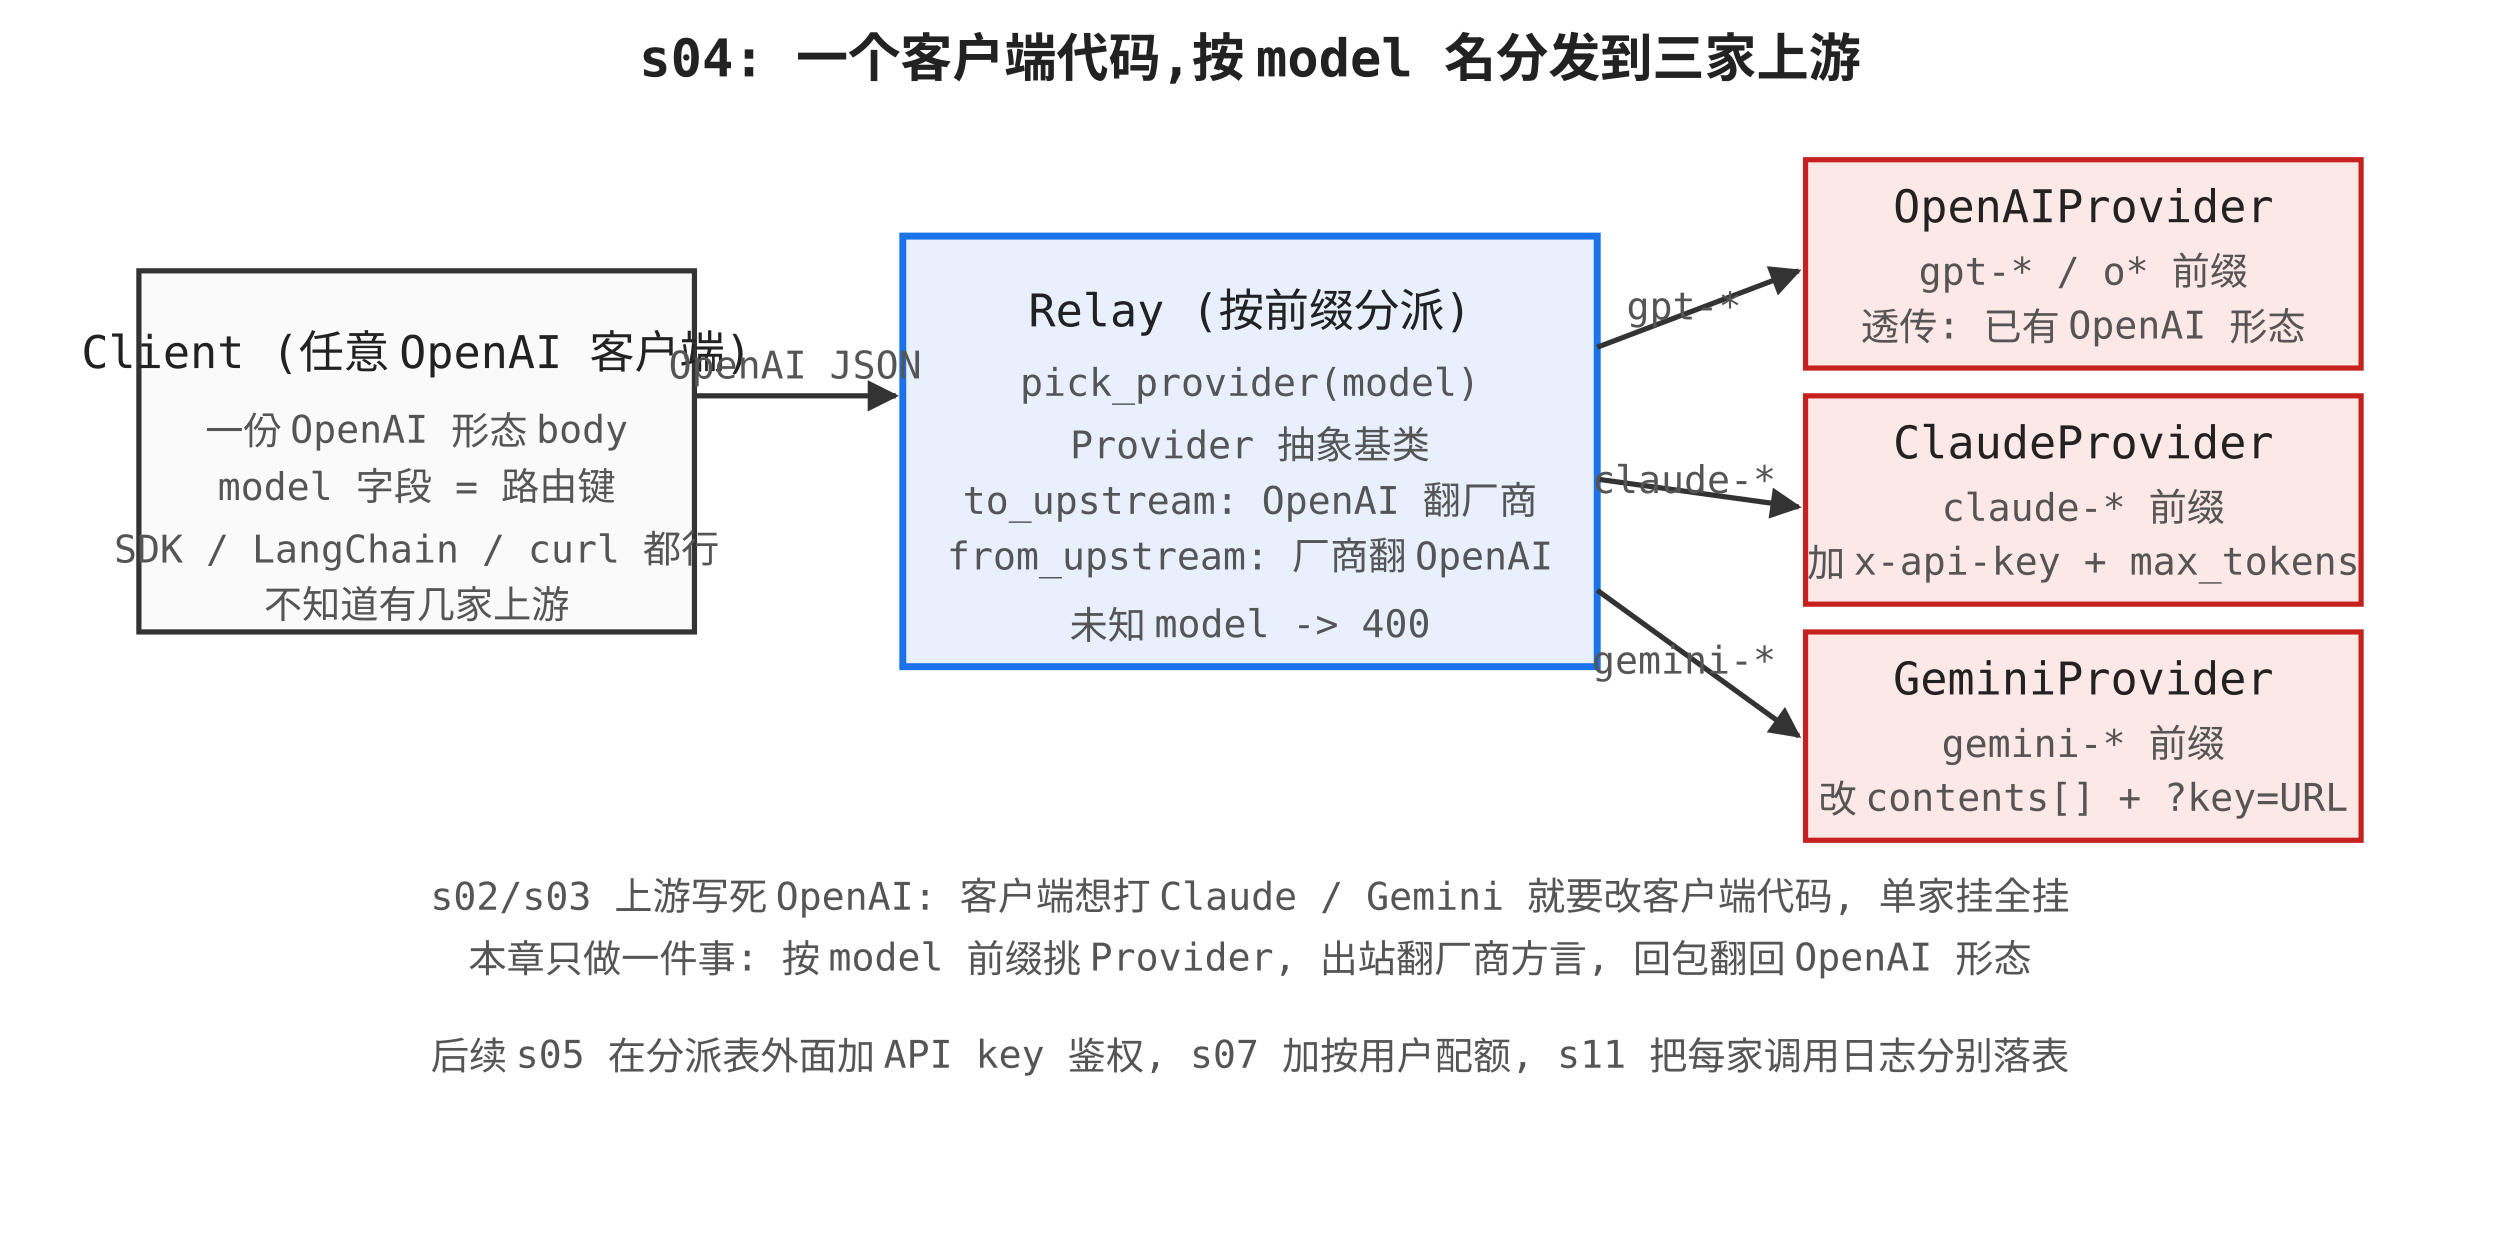
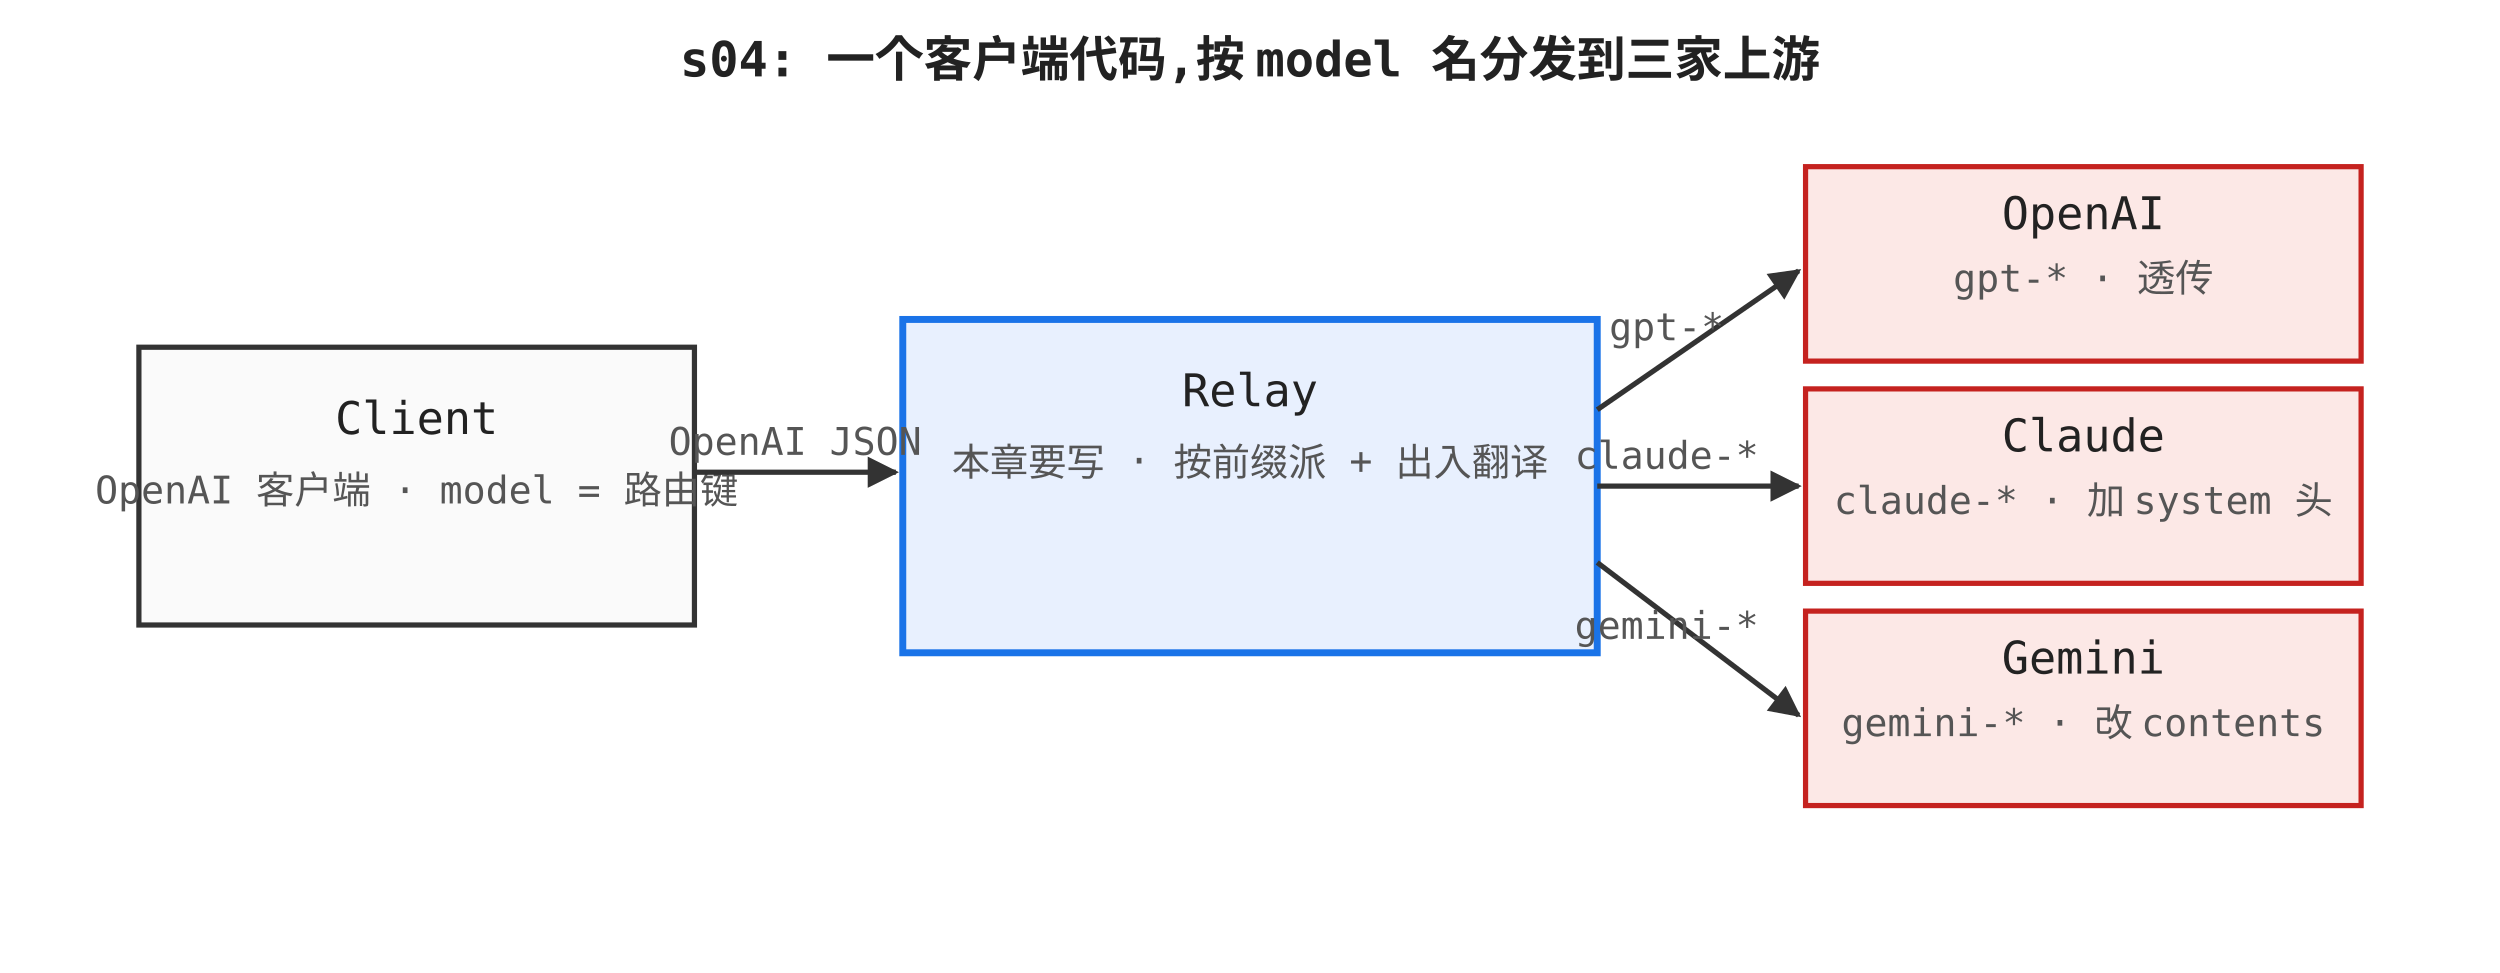
- <svg xmlns="http://www.w3.org/2000/svg" viewBox="0 0 720 360" font-family="monospace">
+ <svg xmlns="http://www.w3.org/2000/svg" viewBox="0 0 720 280" font-family="monospace">
  <style>
    .client   { fill: #fafafa; stroke: #333;    stroke-width: 1.5; }
    .gateway  { fill: #e8f0fe; stroke: #1a73e8; stroke-width: 2;   }
    .upstream { fill: #fce8e6; stroke: #c5221f; stroke-width: 1.5; }
-     .title    { font-size: 15px; font-weight: bold; fill: #222; }
+     .title    { font-size: 14px; font-weight: bold; fill: #222; }
    .label    { font-size: 13px; fill: #222; }
    .small    { font-size: 11px; fill: #555; }
    .arrow    { stroke: #333; stroke-width: 1.5; fill: none; marker-end: url(#arrow); }
    .arrowR   { stroke: #555; stroke-width: 1;   fill: none; marker-end: url(#arrow); stroke-dasharray: 4 3; }
  </style>
  <defs>
    <marker id="arrow" viewBox="0 0 10 10" refX="9" refY="5" markerWidth="6" markerHeight="6" orient="auto">
      <path d="M0,0 L10,5 L0,10 z" fill="#333" />
    </marker>
  </defs>
  <text x="360" y="22" text-anchor="middle" class="title">s04: 一个客户端代码,按 model 名分发到三家上游</text>
-   <rect class="client" x="40" y="78" width="160" height="104" />
-   <text x="120" y="106" text-anchor="middle" class="label">Client (任意 OpenAI 客户端)</text>
-   <text x="120" y="128" text-anchor="middle" class="small">一份 OpenAI 形态 body</text>
-   <text x="120" y="144" text-anchor="middle" class="small">model 字段 = 路由键</text>
-   <text x="120" y="162" text-anchor="middle" class="small">SDK / LangChain / curl 都行</text>
-   <text x="120" y="178" text-anchor="middle" class="small">不知道有几家上游</text>
-   <rect class="gateway" x="260" y="68" width="200" height="124" />
-   <text x="360" y="94" text-anchor="middle" class="label">Relay (按前缀分派)</text>
-   <text x="360" y="114" text-anchor="middle" class="small">pick_provider(model)</text>
-   <text x="360" y="132" text-anchor="middle" class="small">Provider 抽象基类</text>
-   <text x="360" y="148" text-anchor="middle" class="small">to_upstream: OpenAI 翻厂商</text>
-   <text x="360" y="164" text-anchor="middle" class="small">from_upstream: 厂商翻 OpenAI</text>
-   <text x="360" y="184" text-anchor="middle" class="small">未知 model -&gt; 400</text>
-   <rect class="upstream" x="520" y="46" width="160" height="60" />
-   <text x="600" y="64" text-anchor="middle" class="label">OpenAIProvider</text>
-   <text x="600" y="82" text-anchor="middle" class="small">gpt-* / o* 前缀</text>
-   <text x="600" y="98" text-anchor="middle" class="small">透传: 已有 OpenAI 形态</text>
-   <rect class="upstream" x="520" y="114" width="160" height="60" />
-   <text x="600" y="132" text-anchor="middle" class="label">ClaudeProvider</text>
-   <text x="600" y="150" text-anchor="middle" class="small">claude-* 前缀</text>
-   <text x="600" y="166" text-anchor="middle" class="small">加 x-api-key + max_tokens</text>
-   <rect class="upstream" x="520" y="182" width="160" height="60" />
-   <text x="600" y="200" text-anchor="middle" class="label">GeminiProvider</text>
-   <text x="600" y="218" text-anchor="middle" class="small">gemini-* 前缀</text>
-   <text x="600" y="234" text-anchor="middle" class="small">改 contents[] + ?key=URL</text>
-   <line class="arrow" x1="200" y1="114" x2="258" y2="114" />
-   <text x="229" y="109" text-anchor="middle" class="small">OpenAI JSON</text>
-   <line class="arrow" x1="460" y1="100" x2="518" y2="78" />
-   <text x="485" y="92" text-anchor="middle" class="small">gpt-*</text>
-   <line class="arrow" x1="460" y1="138" x2="518" y2="146" />
-   <text x="485" y="142" text-anchor="middle" class="small">claude-*</text>
-   <line class="arrow" x1="460" y1="170" x2="518" y2="212" />
-   <text x="485" y="194" text-anchor="middle" class="small">gemini-*</text>
-   <text x="360" y="262" text-anchor="middle" class="small">s02/s03 上游写死 OpenAI: 客户端想打 Claude / Gemini 就要改客户端代码, 单家挂全挂</text>
-   <text x="360" y="280" text-anchor="middle" class="small">本章只做一件事: 按 model 前缀挑 Provider, 出站翻厂商方言, 回包翻回 OpenAI 形态</text>
-   <text x="360" y="308" text-anchor="middle" class="small">后续 s05 在分派表外面加 API key 鉴权, s07 加按用户配额, s11 把每家调用日志分别落表</text>
+   <rect class="client" x="40" y="100" width="160" height="80" />
+   <text x="120" y="125" text-anchor="middle" class="label">Client</text>
+   <text x="120" y="145" text-anchor="middle" class="small">OpenAI 客户端 · model = 路由键</text>
+   <rect class="gateway" x="260" y="92" width="200" height="96" />
+   <text x="360" y="117" text-anchor="middle" class="label">Relay</text>
+   <text x="360" y="137" text-anchor="middle" class="small">本章要写 · 按前缀派 + 出入翻译</text>
+   <rect class="upstream" x="520" y="48" width="160" height="56" />
+   <text x="600" y="66" text-anchor="middle" class="label">OpenAI</text>
+   <text x="600" y="84" text-anchor="middle" class="small">gpt-* · 透传</text>
+   <rect class="upstream" x="520" y="112" width="160" height="56" />
+   <text x="600" y="130" text-anchor="middle" class="label">Claude</text>
+   <text x="600" y="148" text-anchor="middle" class="small">claude-* · 加 system 头</text>
+   <rect class="upstream" x="520" y="176" width="160" height="56" />
+   <text x="600" y="194" text-anchor="middle" class="label">Gemini</text>
+   <text x="600" y="212" text-anchor="middle" class="small">gemini-* · 改 contents</text>
+   <line class="arrow" x1="200" y1="136" x2="258" y2="136" />
+   <text x="229" y="131" text-anchor="middle" class="small">OpenAI JSON</text>
+   <line class="arrow" x1="460" y1="118" x2="518" y2="78" />
+   <text x="480" y="98" text-anchor="middle" class="small">gpt-*</text>
+   <line class="arrow" x1="460" y1="140" x2="518" y2="140" />
+   <text x="480" y="135" text-anchor="middle" class="small">claude-*</text>
+   <line class="arrow" x1="460" y1="162" x2="518" y2="206" />
+   <text x="480" y="184" text-anchor="middle" class="small">gemini-*</text>
</svg>
